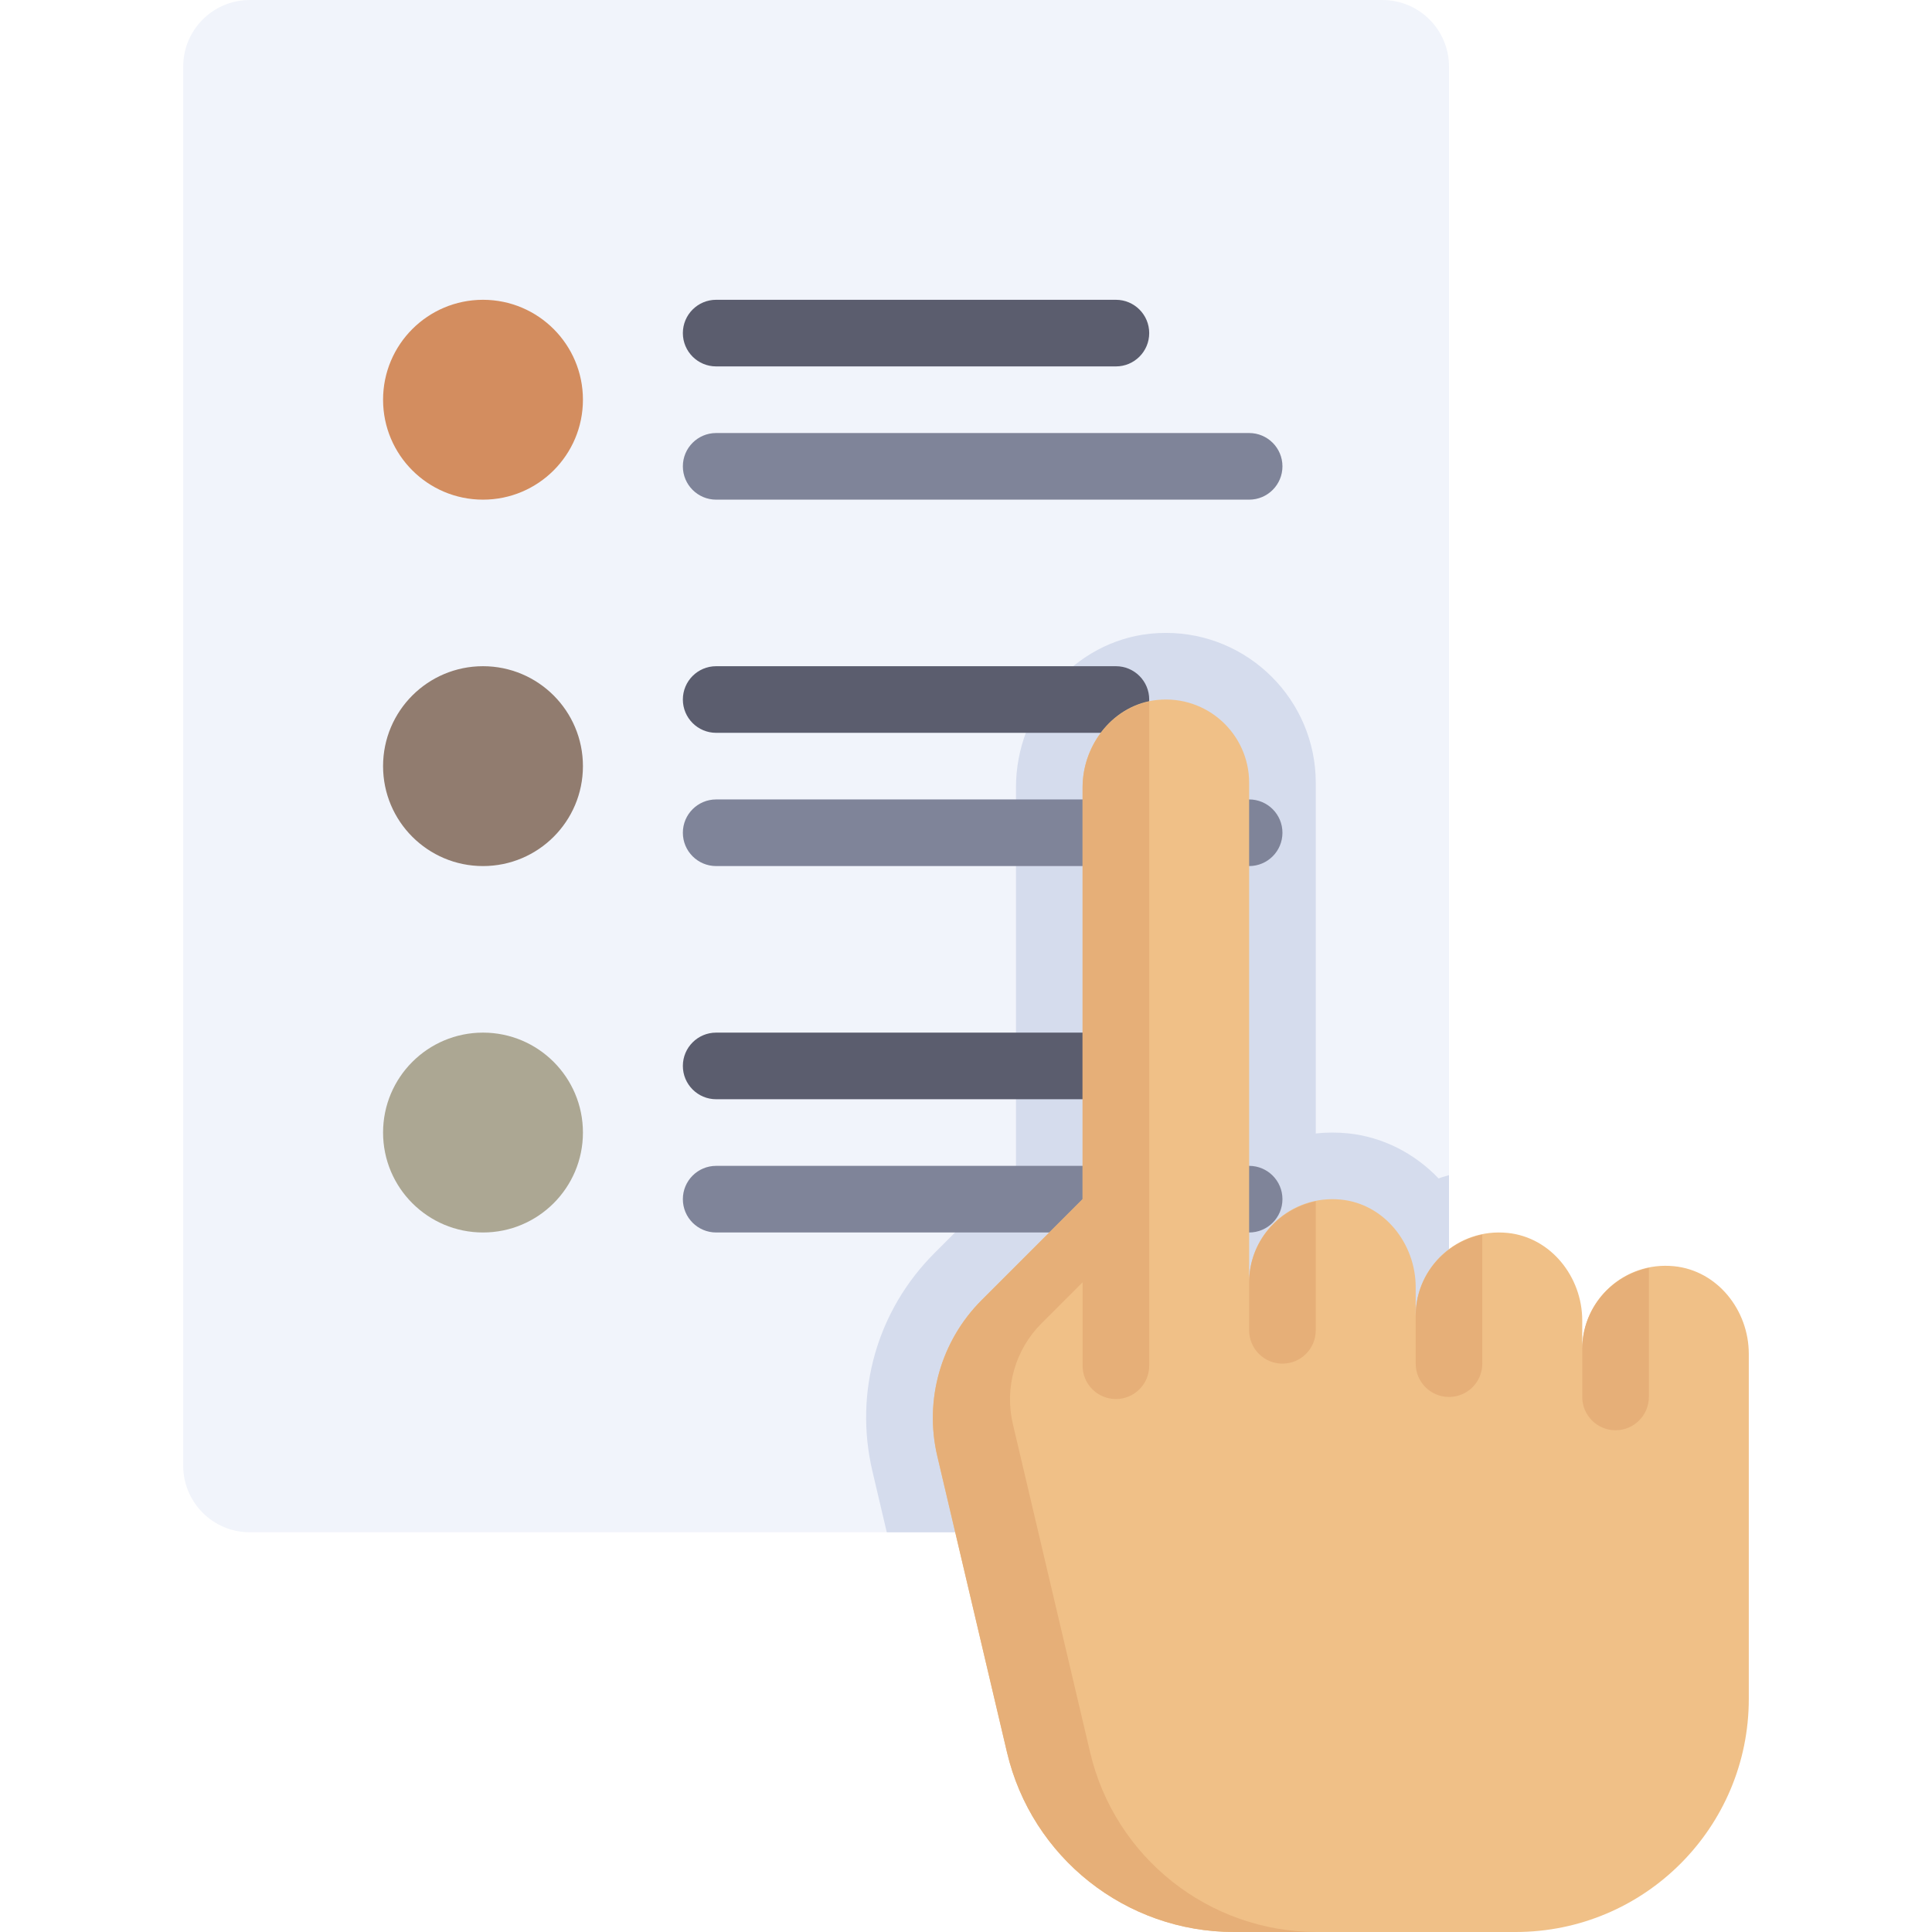
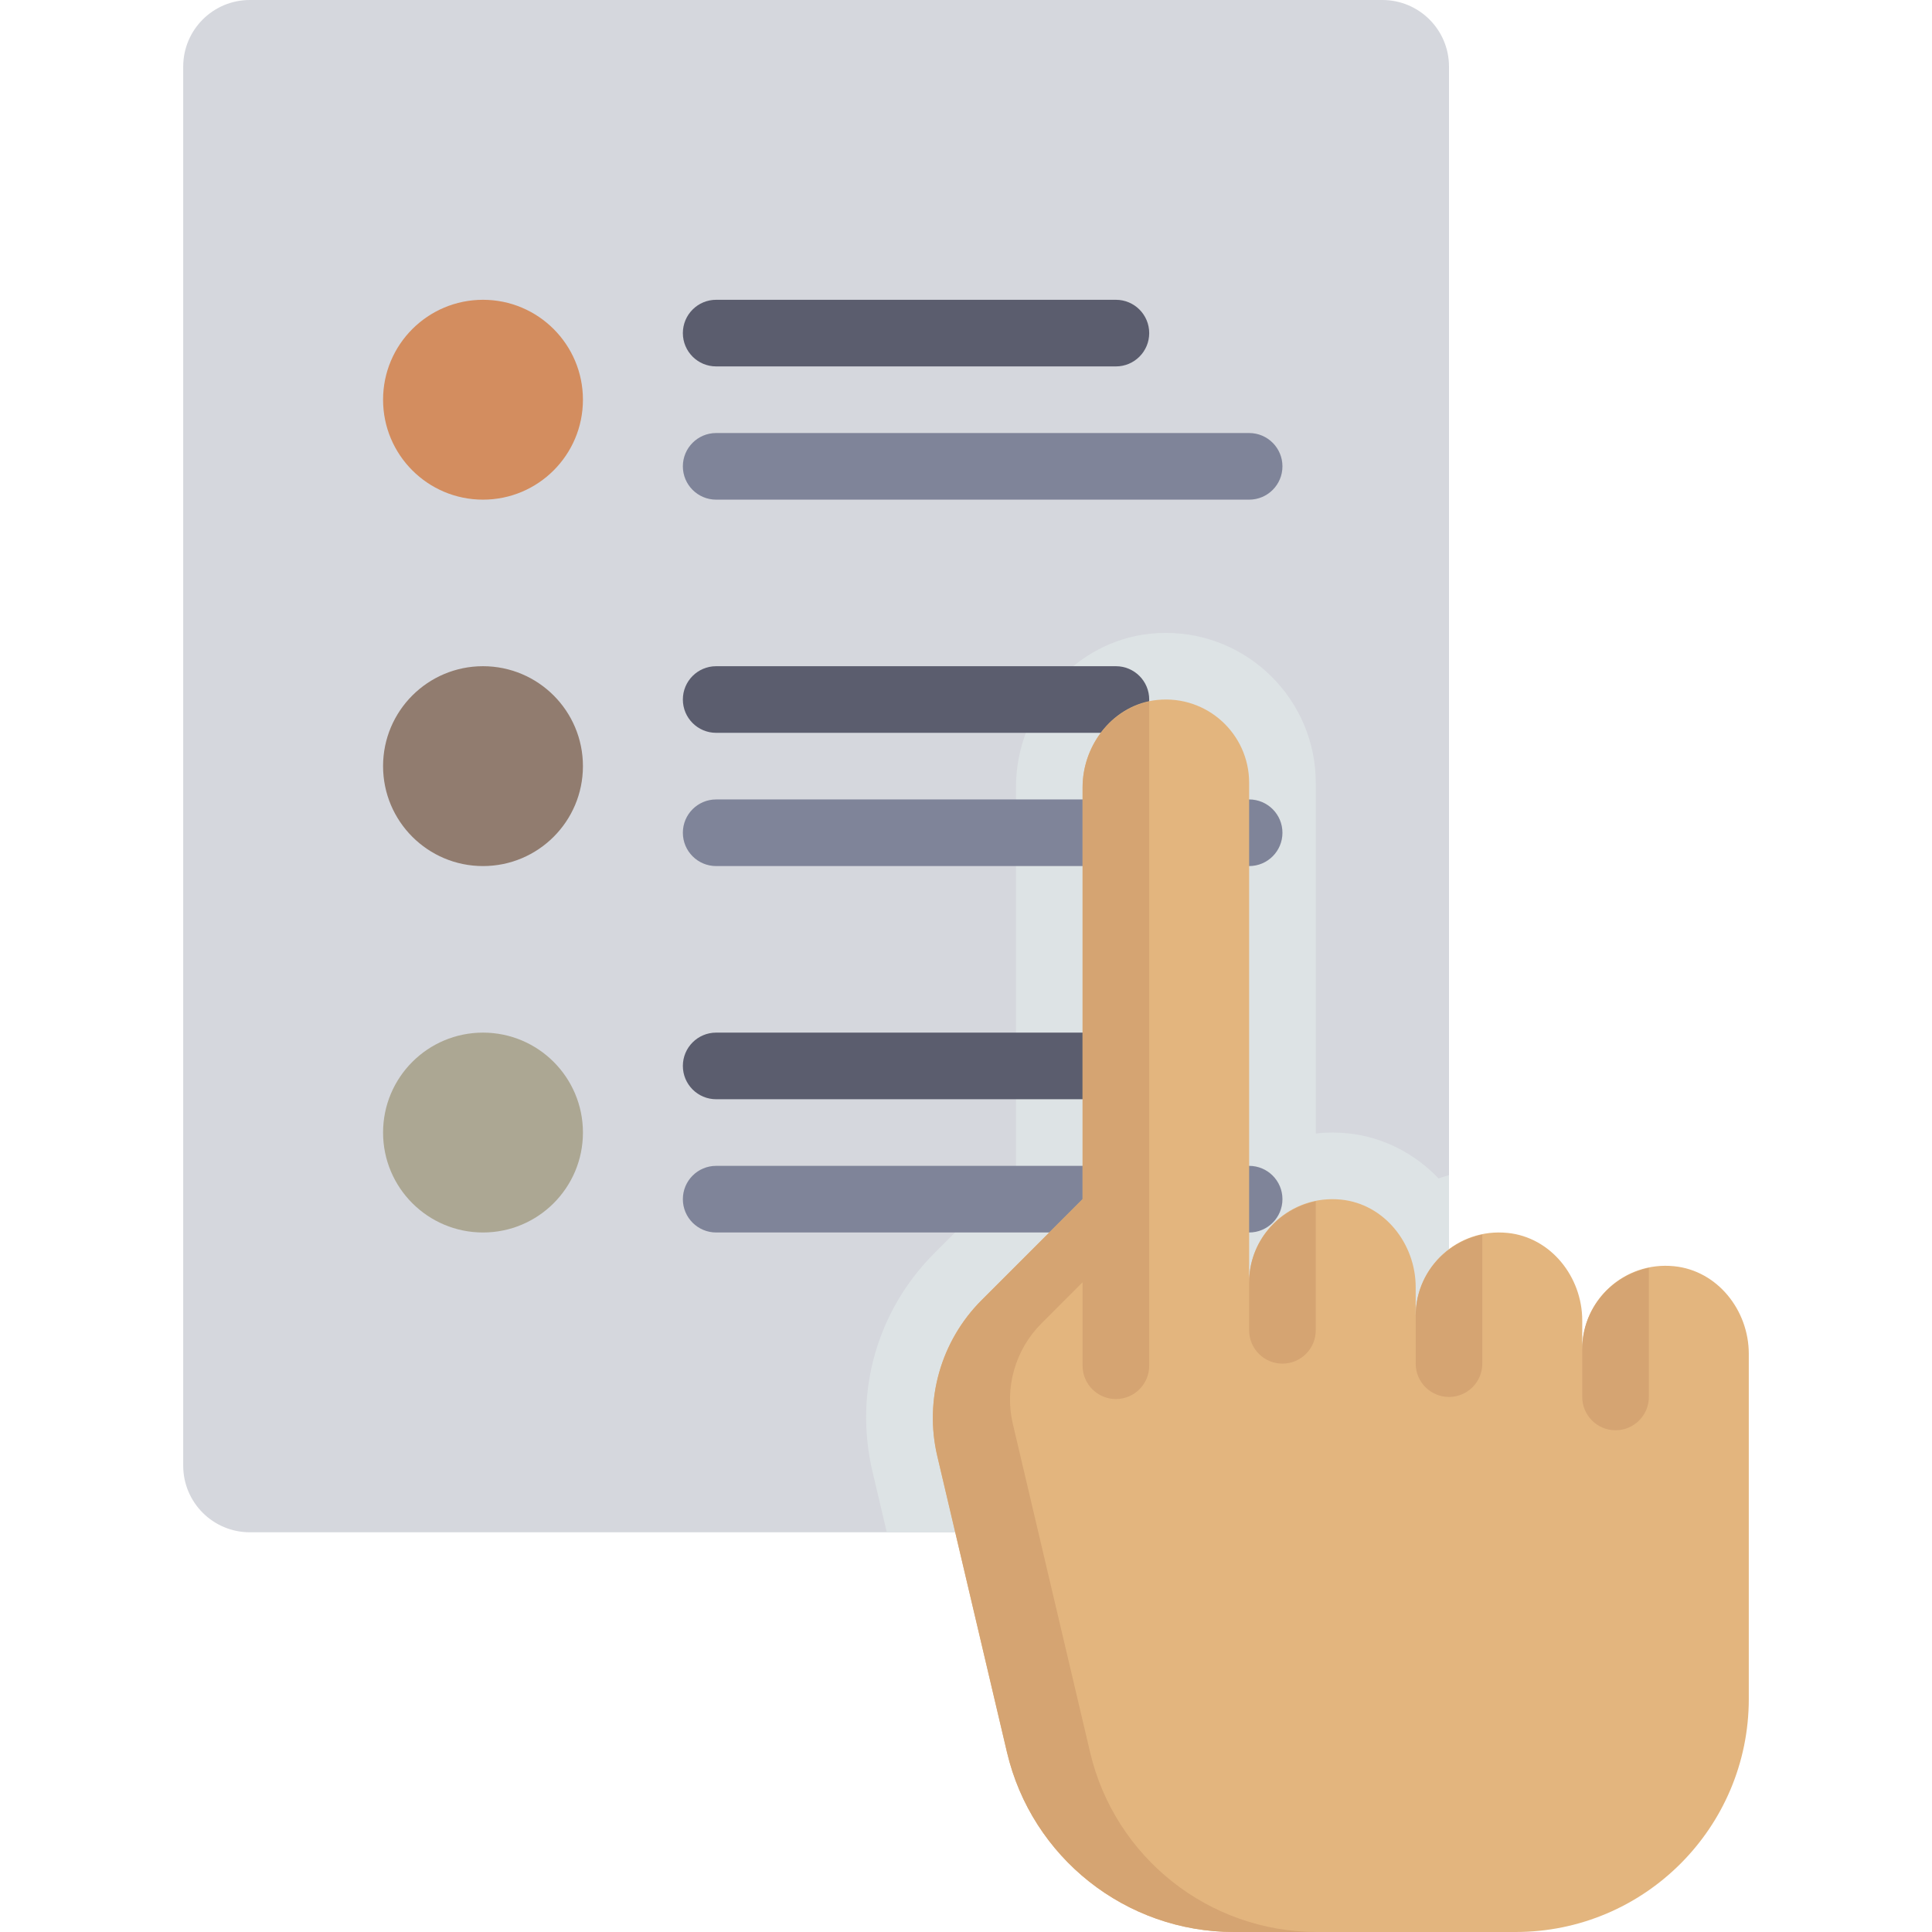
<svg xmlns="http://www.w3.org/2000/svg" height="800px" width="800px" version="1.1" id="Layer_1" viewBox="0 0 512 512" xml:space="preserve">
-   <defs id="defs39" />
-   <path style="fill:#F1F4FB;" d="M366.345,406.069H66.207c-9.751,0-17.655-7.904-17.655-17.655V17.655C48.552,7.904,56.456,0,66.207,0  h300.138C376.096,0,384,7.904,384,17.655v370.759C384,398.165,376.096,406.069,366.345,406.069z" id="path2" />
-   <path style="fill:#D5DCED;" d="M384,388.414v-76.992c-0.907,0.322-1.869,0.494-2.751,0.882  c-6.307-6.593-14.733-11.025-24.111-11.964c-1.358-0.136-2.705-0.202-4.034-0.202c-1.486,0-2.958,0.081-4.414,0.241v-92.93  c0-21.903-17.82-39.723-39.723-39.724l0,0c-1.332,0-2.677,0.066-4.036,0.202c-20.012,2.004-35.689,19.916-35.689,40.781v101.773  l-21.581,21.581c-15.241,15.241-21.393,36.866-16.456,57.847l3.802,16.16h131.338C376.095,406.069,384,398.164,384,388.414z" id="path4" />
+   <defs id="defs39">
+ 	
+ 	
+ 	
+ 	
+ </defs>
+   <path style="fill:#d5d7dd;fill-opacity:1" d="M366.345,406.069H66.207c-9.751,0-17.655-7.904-17.655-17.655V17.655C48.552,7.904,56.456,0,66.207,0  h300.138C376.096,0,384,7.904,384,17.655v370.759C384,398.165,376.096,406.069,366.345,406.069z" id="path2" />
+   <path style="fill:#dde3e5;fill-opacity:1" d="M384,388.414v-76.992c-0.907,0.322-1.869,0.494-2.751,0.882  c-6.307-6.593-14.733-11.025-24.111-11.964c-1.358-0.136-2.705-0.202-4.034-0.202c-1.486,0-2.958,0.081-4.414,0.241v-92.93  c0-21.903-17.82-39.723-39.723-39.724l0,0c-1.332,0-2.677,0.066-4.036,0.202c-20.012,2.004-35.689,19.916-35.689,40.781v101.773  l-21.581,21.581c-15.241,15.241-21.393,36.866-16.456,57.847l3.802,16.16h131.338C376.095,406.069,384,398.164,384,388.414z" id="path4" />
  <circle style="fill:#d38d5f" cx="128" cy="105.931" r="26.483" id="circle6" />
  <circle style="fill:#917c6f" cx="128" cy="203.034" r="26.483" id="circle8" />
  <circle style="fill:#aca793" cx="128" cy="300.138" r="26.483" id="circle10" />
  <path style="fill:#7F8499;" d="M331.034,229.517H189.793c-4.879,0-8.828-3.953-8.828-8.828s3.948-8.828,8.828-8.828h141.241  c4.879,0,8.828,3.953,8.828,8.828S335.914,229.517,331.034,229.517z" id="path12" />
  <path style="fill:#5B5D6E;" d="M295.724,194.207H189.793c-4.879,0-8.828-3.953-8.828-8.828c0-4.875,3.948-8.828,8.828-8.828h105.931  c4.879,0,8.828,3.953,8.828,8.828C304.552,190.254,300.604,194.207,295.724,194.207z" id="path14" />
  <path style="fill:#7F8499;" d="M331.034,326.621H189.793c-4.879,0-8.828-3.953-8.828-8.828s3.948-8.828,8.828-8.828h141.241  c4.879,0,8.828,3.953,8.828,8.828S335.914,326.621,331.034,326.621z" id="path16" />
  <path style="fill:#5B5D6E;" d="M295.724,291.31H189.793c-4.879,0-8.828-3.953-8.828-8.828s3.948-8.828,8.828-8.828h105.931  c4.879,0,8.828,3.953,8.828,8.828S300.604,291.31,295.724,291.31z" id="path18" />
  <path style="fill:#7F8499;" d="M331.034,132.414H189.793c-4.879,0-8.828-3.953-8.828-8.828c0-4.875,3.948-8.828,8.828-8.828h141.241  c4.879,0,8.828,3.953,8.828,8.828C339.862,128.461,335.914,132.414,331.034,132.414z" id="path20" />
  <path style="fill:#5B5D6E;" d="M295.724,97.103H189.793c-4.879,0-8.828-3.953-8.828-8.828c0-4.875,3.948-8.828,8.828-8.828h105.931  c4.879,0,8.828,3.953,8.828,8.828C304.552,93.151,300.604,97.103,295.724,97.103z" id="path22" />
-   <path style="fill:#F0C087;" d="M443.656,335.563c-13.21-1.323-24.345,9.015-24.345,21.954v-7.569  c0-11.544-8.306-22.063-19.794-23.213c-13.209-1.323-24.344,9.015-24.344,21.954v-7.569c0-11.544-8.306-22.063-19.794-23.213  c-13.209-1.323-24.344,9.015-24.344,21.954V207.448c0-12.939-11.135-23.277-24.345-21.954c-11.486,1.15-19.793,11.669-19.793,23.213  v109.086l-26.752,26.752c-10.808,10.808-15.255,26.44-11.754,41.32l18.47,78.495c6.567,27.913,31.475,47.64,60.15,47.64h74.645  c34.127,0,61.793-27.666,61.793-61.793v-91.431C463.448,347.232,455.143,336.713,443.656,335.563z" id="path24" />
-   <g id="g34">
-     <path style="fill:#E6AF78;" d="M339.862,361.377c4.875,0,8.828-3.953,8.828-8.828v-34.194   c-10.052,2.061-17.655,10.844-17.655,21.506v12.687C331.034,357.425,334.987,361.377,339.862,361.377z" id="path26" />
-     <path style="fill:#E6AF78;" d="M384,370.205c4.875,0,8.828-3.953,8.828-8.828v-34.194c-10.052,2.061-17.655,10.844-17.655,21.506   v12.687C375.172,366.252,379.125,370.205,384,370.205z" id="path28" />
-     <path style="fill:#E6AF78;" d="M428.138,379.032c4.875,0,8.828-3.953,8.828-8.828v-34.194   c-10.052,2.061-17.655,10.844-17.655,21.506v12.687C419.31,375.08,423.263,379.032,428.138,379.032z" id="path30" />
-     <path style="fill:#E6AF78;" d="M288.885,464.36l-20.467-86.985c-2.259-9.601,0.61-19.688,7.585-26.663l10.893-10.894v22.113   c0,4.875,3.953,8.828,8.828,8.828c4.875,0,8.828-3.953,8.828-8.828V185.933c-10.344,2.173-17.655,11.972-17.655,22.773v109.087   l-26.752,26.752c-10.808,10.808-15.255,26.44-11.754,41.32l18.47,78.495c6.567,27.913,31.475,47.64,60.15,47.64h22.026   C320.36,512,295.453,492.273,288.885,464.36z" id="path32" />
-   </g>
+   <path style="fill:#e3b57e;fill-opacity:1" d="M443.656,335.563c-13.21-1.323-24.345,9.015-24.345,21.954v-7.569  c0-11.544-8.306-22.063-19.794-23.213c-13.209-1.323-24.344,9.015-24.344,21.954v-7.569c0-11.544-8.306-22.063-19.794-23.213  c-13.209-1.323-24.344,9.015-24.344,21.954V207.448c0-12.939-11.135-23.277-24.345-21.954c-11.486,1.15-19.793,11.669-19.793,23.213  v109.086l-26.752,26.752c-10.808,10.808-15.255,26.44-11.754,41.32l18.47,78.495c6.567,27.913,31.475,47.64,60.15,47.64h74.645  c34.127,0,61.793-27.666,61.793-61.793v-91.431C463.448,347.232,455.143,336.713,443.656,335.563z" id="path24" />
+   <path style="fill:#d5a472;fill-opacity:1" d="m 339.862,361.377 c 4.875,0 8.828,-3.953 8.828,-8.828 v -34.194 c -10.052,2.061 -17.655,10.844 -17.655,21.506 v 12.687 c -0.001,4.877 3.952,8.829 8.827,8.829 z" id="path26" />
+   <path style="fill:#d5a472;fill-opacity:1" d="m 384,370.205 c 4.875,0 8.828,-3.953 8.828,-8.828 v -34.194 c -10.052,2.061 -17.655,10.844 -17.655,21.506 v 12.687 c -10e-4,4.876 3.952,8.829 8.827,8.829 z" id="path28" />
+   <path style="fill:#d5a472;fill-opacity:1" d="m 428.138,379.032 c 4.875,0 8.828,-3.953 8.828,-8.828 V 336.01 c -10.052,2.061 -17.655,10.844 -17.655,21.506 v 12.687 c -10e-4,4.877 3.952,8.829 8.827,8.829 z" id="path30" />
+   <path style="fill:#d5a472;fill-opacity:1" d="m 288.885,464.36 -20.467,-86.985 c -2.259,-9.601 0.61,-19.688 7.585,-26.663 l 10.893,-10.894 v 22.113 c 0,4.875 3.953,8.828 8.828,8.828 4.875,0 8.828,-3.953 8.828,-8.828 V 185.933 c -10.344,2.173 -17.655,11.972 -17.655,22.773 v 109.087 l -26.752,26.752 c -10.808,10.808 -15.255,26.44 -11.754,41.32 l 18.47,78.495 c 6.567,27.913 31.475,47.64 60.15,47.64 h 22.026 c -28.677,0 -53.584,-19.727 -60.152,-47.64 z" id="path32" />
</svg>
